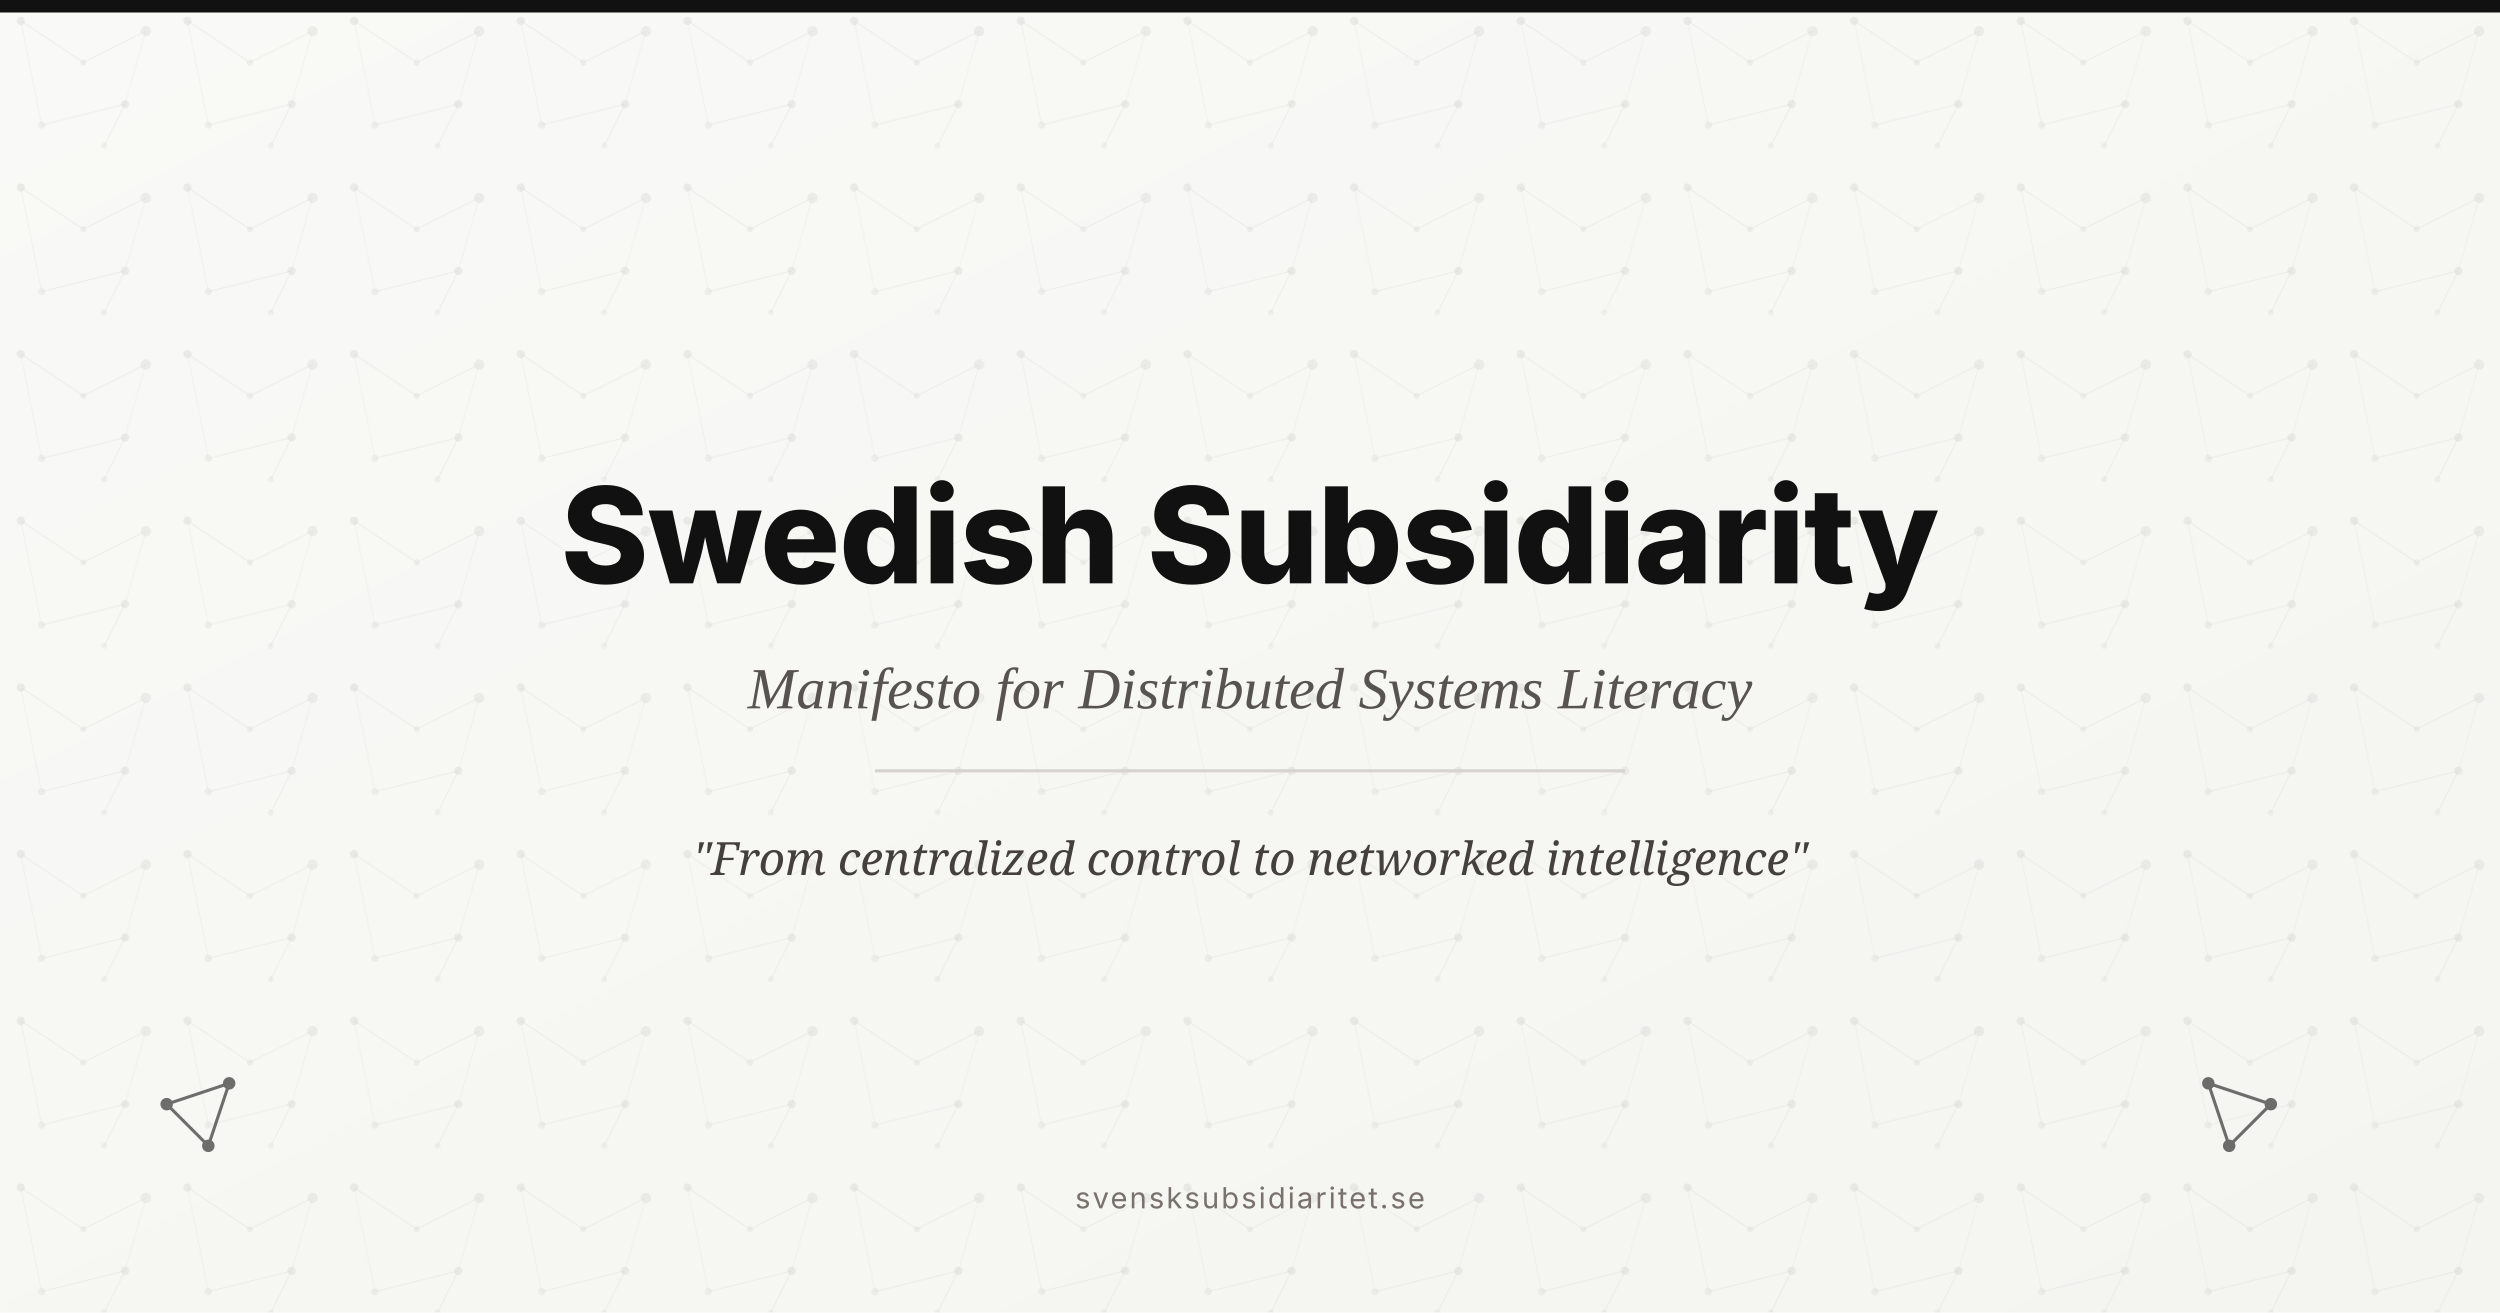
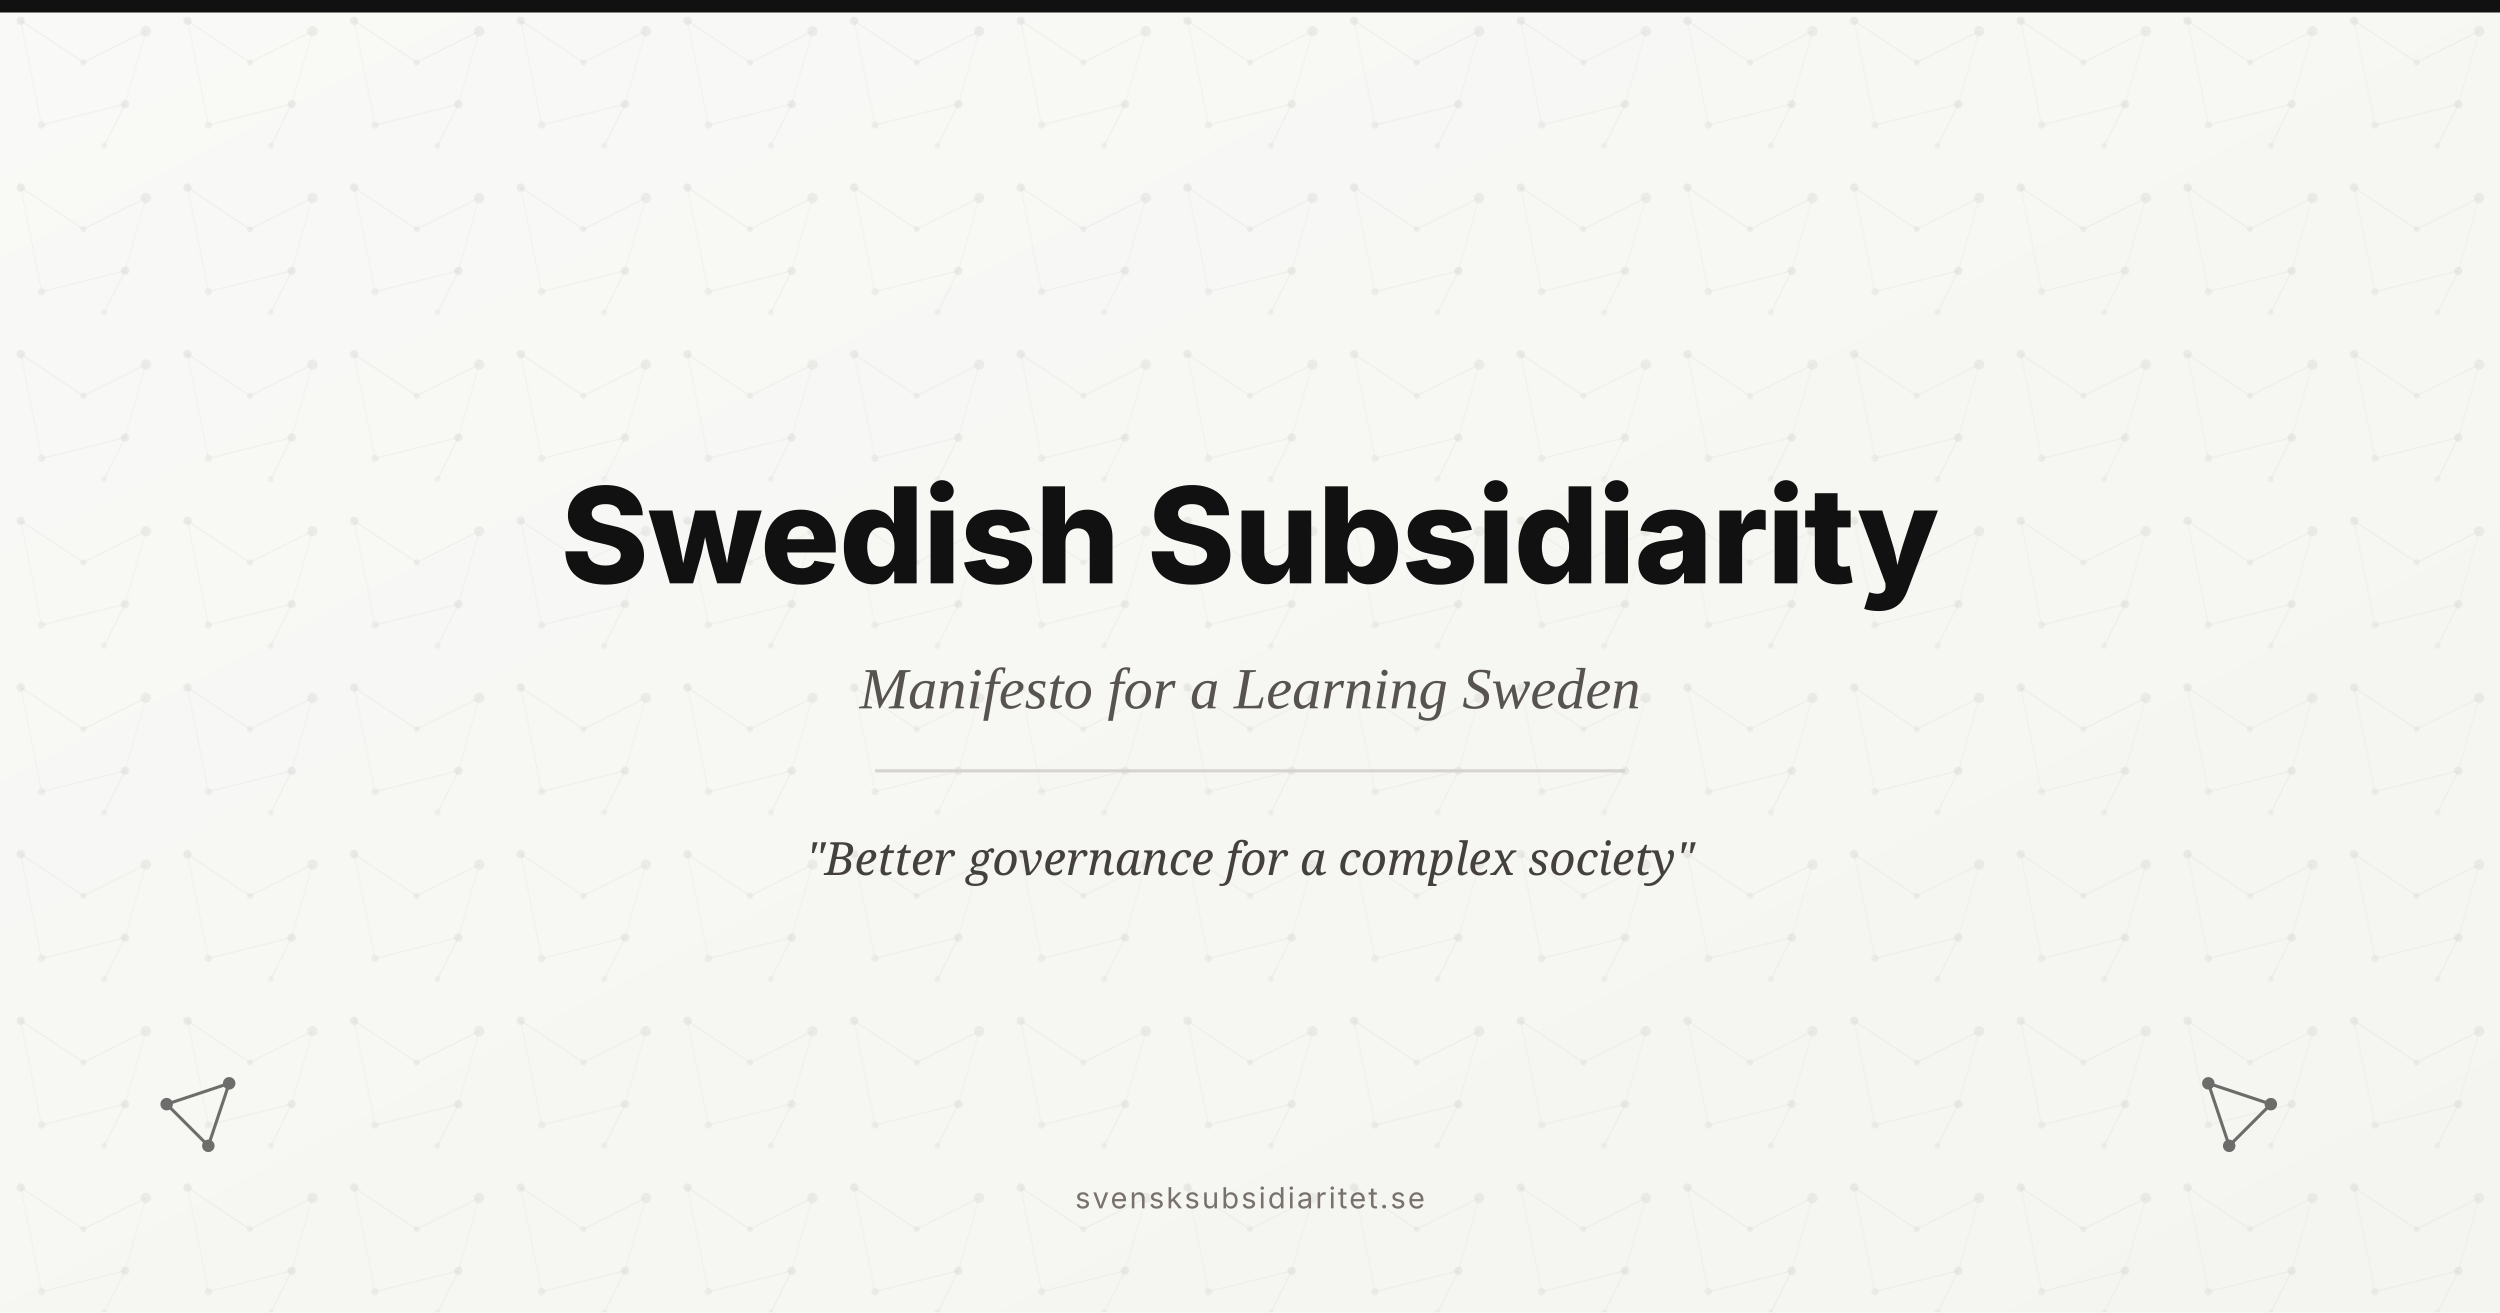
- <svg xmlns="http://www.w3.org/2000/svg" width="1200" height="630" viewBox="0 0 1200 630">
-   <defs>
+ <svg xmlns="http://www.w3.org/2000/svg" width="1200" height="630" viewBox="0 0 1200 630" version="1.1" id="svg25">
+   <defs id="defs12">
    <linearGradient id="bgGrad" x1="0" y1="0" x2="1" y2="1">
-       <stop offset="0%" stop-color="#f9f9f7" />
-       <stop offset="100%" stop-color="#f4f4f0" />
+       <stop offset="0%" stop-color="#f9f9f7" id="stop1" />
+       <stop offset="100%" stop-color="#f4f4f0" id="stop2" />
    </linearGradient>
    <pattern id="nodes" x="0" y="0" width="80" height="80" patternUnits="userSpaceOnUse">
-       <circle cx="10" cy="10" r="2" fill="#d4d4d0" opacity="0.4" />
-       <circle cx="40" cy="30" r="1.5" fill="#d4d4d0" opacity="0.3" />
-       <circle cx="70" cy="15" r="2.5" fill="#d4d4d0" opacity="0.35" />
-       <circle cx="20" cy="60" r="1.8" fill="#d4d4d0" opacity="0.3" />
-       <circle cx="60" cy="50" r="2" fill="#d4d4d0" opacity="0.4" />
-       <circle cx="50" cy="70" r="1.5" fill="#d4d4d0" opacity="0.25" />
-       <line x1="10" y1="10" x2="40" y2="30" stroke="#d4d4d0" stroke-width="0.5" opacity="0.3" />
-       <line x1="40" y1="30" x2="70" y2="15" stroke="#d4d4d0" stroke-width="0.5" opacity="0.3" />
-       <line x1="20" y1="60" x2="60" y2="50" stroke="#d4d4d0" stroke-width="0.5" opacity="0.3" />
-       <line x1="60" y1="50" x2="50" y2="70" stroke="#d4d4d0" stroke-width="0.5" opacity="0.3" />
-       <line x1="10" y1="10" x2="20" y2="60" stroke="#d4d4d0" stroke-width="0.5" opacity="0.2" />
-       <line x1="70" y1="15" x2="60" y2="50" stroke="#d4d4d0" stroke-width="0.5" opacity="0.2" />
+       <circle cx="10" cy="10" r="2" fill="#d4d4d0" opacity="0.4" id="circle2" />
+       <circle cx="40" cy="30" r="1.5" fill="#d4d4d0" opacity="0.3" id="circle3" />
+       <circle cx="70" cy="15" r="2.5" fill="#d4d4d0" opacity="0.35" id="circle4" />
+       <circle cx="20" cy="60" r="1.8" fill="#d4d4d0" opacity="0.3" id="circle5" />
+       <circle cx="60" cy="50" r="2" fill="#d4d4d0" opacity="0.4" id="circle6" />
+       <circle cx="50" cy="70" r="1.5" fill="#d4d4d0" opacity="0.25" id="circle7" />
+       <line x1="10" y1="10" x2="40" y2="30" stroke="#d4d4d0" stroke-width="0.5" opacity="0.3" id="line7" />
+       <line x1="40" y1="30" x2="70" y2="15" stroke="#d4d4d0" stroke-width="0.5" opacity="0.3" id="line8" />
+       <line x1="20" y1="60" x2="60" y2="50" stroke="#d4d4d0" stroke-width="0.5" opacity="0.3" id="line9" />
+       <line x1="60" y1="50" x2="50" y2="70" stroke="#d4d4d0" stroke-width="0.5" opacity="0.3" id="line10" />
+       <line x1="10" y1="10" x2="20" y2="60" stroke="#d4d4d0" stroke-width="0.5" opacity="0.2" id="line11" />
+       <line x1="70" y1="15" x2="60" y2="50" stroke="#d4d4d0" stroke-width="0.5" opacity="0.2" id="line12" />
    </pattern>
  </defs>
-   <rect width="1200" height="630" fill="url(#bgGrad)" />
-   <rect width="1200" height="630" fill="url(#nodes)" />
-   <rect x="0" y="0" width="1200" height="6" fill="#111111" />
-   <g transform="translate(600, 280)">
-     <text x="0" y="0" text-anchor="middle" font-family="'Inter', 'Helvetica Neue', Arial, sans-serif" font-weight="800" font-size="64" fill="#111111" letter-spacing="-0.5">
+   <rect width="1200" height="630" fill="url(#bgGrad)" id="rect12" />
+   <rect width="1200" height="630" fill="url(#nodes)" id="rect13" />
+   <rect x="0" y="0" width="1200" height="6" fill="#111111" id="rect14" />
+   <g transform="translate(600, 280)" id="g16">
+     <text x="0" y="0" text-anchor="middle" font-family="'Inter', 'Helvetica Neue', Arial, sans-serif" font-weight="800" font-size="64" fill="#111111" letter-spacing="-0.5" id="text14">
      Swedish Subsidiarity
    </text>
-     <text x="0" y="60" text-anchor="middle" font-family="'Merriweather', Georgia, 'Times New Roman', serif" font-weight="400" font-style="italic" font-size="28" fill="#57534e">
-       Manifesto for Distributed Systems Literacy
+     <text x="0" y="60" text-anchor="middle" font-family="'Merriweather', Georgia, 'Times New Roman', serif" font-weight="400" font-style="italic" font-size="28" fill="#57534e" id="text15">
+       Manifesto for a Learning Sweden
    </text>
-     <line x1="-180" y1="90" x2="180" y2="90" stroke="#d6d3d1" stroke-width="1.5" />
-     <text x="0" y="140" text-anchor="middle" font-family="'Merriweather', Georgia, serif" font-weight="400" font-size="22" fill="#44403c" font-style="italic">
-       "From centralized control to networked intelligence"
+     <line x1="-180" y1="90" x2="180" y2="90" stroke="#d6d3d1" stroke-width="1.5" id="line15" />
+     <text x="0" y="140" text-anchor="middle" font-family="'Merriweather', Georgia, serif" font-weight="400" font-size="22" fill="#44403c" font-style="italic" id="text16">
+       "Better governance for a complex society"
    </text>
  </g>
-   <g transform="translate(600, 580)">
-     <text x="0" y="0" text-anchor="middle" font-family="'Inter', Arial, sans-serif" font-weight="400" font-size="14" fill="#78716c" letter-spacing="1">
+   <g transform="translate(600, 580)" id="g17">
+     <text x="0" y="0" text-anchor="middle" font-family="'Inter', Arial, sans-serif" font-weight="400" font-size="14" fill="#78716c" letter-spacing="1" id="text17">
      svensksubsidiaritet.se
    </text>
  </g>
-   <g transform="translate(80, 530)" opacity="0.6">
-     <circle cx="0" cy="0" r="3" fill="#111111" />
-     <circle cx="30" cy="-10" r="3" fill="#111111" />
-     <circle cx="20" cy="20" r="3" fill="#111111" />
-     <line x1="0" y1="0" x2="30" y2="-10" stroke="#111111" stroke-width="1.5" />
-     <line x1="0" y1="0" x2="20" y2="20" stroke="#111111" stroke-width="1.5" />
-     <line x1="30" y1="-10" x2="20" y2="20" stroke="#111111" stroke-width="1.5" />
+   <g transform="translate(80, 530)" opacity="0.6" id="g21">
+     <circle cx="0" cy="0" r="3" fill="#111111" id="circle17" />
+     <circle cx="30" cy="-10" r="3" fill="#111111" id="circle18" />
+     <circle cx="20" cy="20" r="3" fill="#111111" id="circle19" />
+     <line x1="0" y1="0" x2="30" y2="-10" stroke="#111111" stroke-width="1.5" id="line19" />
+     <line x1="0" y1="0" x2="20" y2="20" stroke="#111111" stroke-width="1.5" id="line20" />
+     <line x1="30" y1="-10" x2="20" y2="20" stroke="#111111" stroke-width="1.5" id="line21" />
  </g>
-   <g transform="translate(1090, 530)" opacity="0.6">
-     <circle cx="0" cy="0" r="3" fill="#111111" />
-     <circle cx="-30" cy="-10" r="3" fill="#111111" />
-     <circle cx="-20" cy="20" r="3" fill="#111111" />
-     <line x1="0" y1="0" x2="-30" y2="-10" stroke="#111111" stroke-width="1.5" />
-     <line x1="0" y1="0" x2="-20" y2="20" stroke="#111111" stroke-width="1.5" />
-     <line x1="-30" y1="-10" x2="-20" y2="20" stroke="#111111" stroke-width="1.5" />
+   <g transform="translate(1090, 530)" opacity="0.6" id="g25">
+     <circle cx="0" cy="0" r="3" fill="#111111" id="circle21" />
+     <circle cx="-30" cy="-10" r="3" fill="#111111" id="circle22" />
+     <circle cx="-20" cy="20" r="3" fill="#111111" id="circle23" />
+     <line x1="0" y1="0" x2="-30" y2="-10" stroke="#111111" stroke-width="1.5" id="line23" />
+     <line x1="0" y1="0" x2="-20" y2="20" stroke="#111111" stroke-width="1.5" id="line24" />
+     <line x1="-30" y1="-10" x2="-20" y2="20" stroke="#111111" stroke-width="1.5" id="line25" />
  </g>
</svg>
